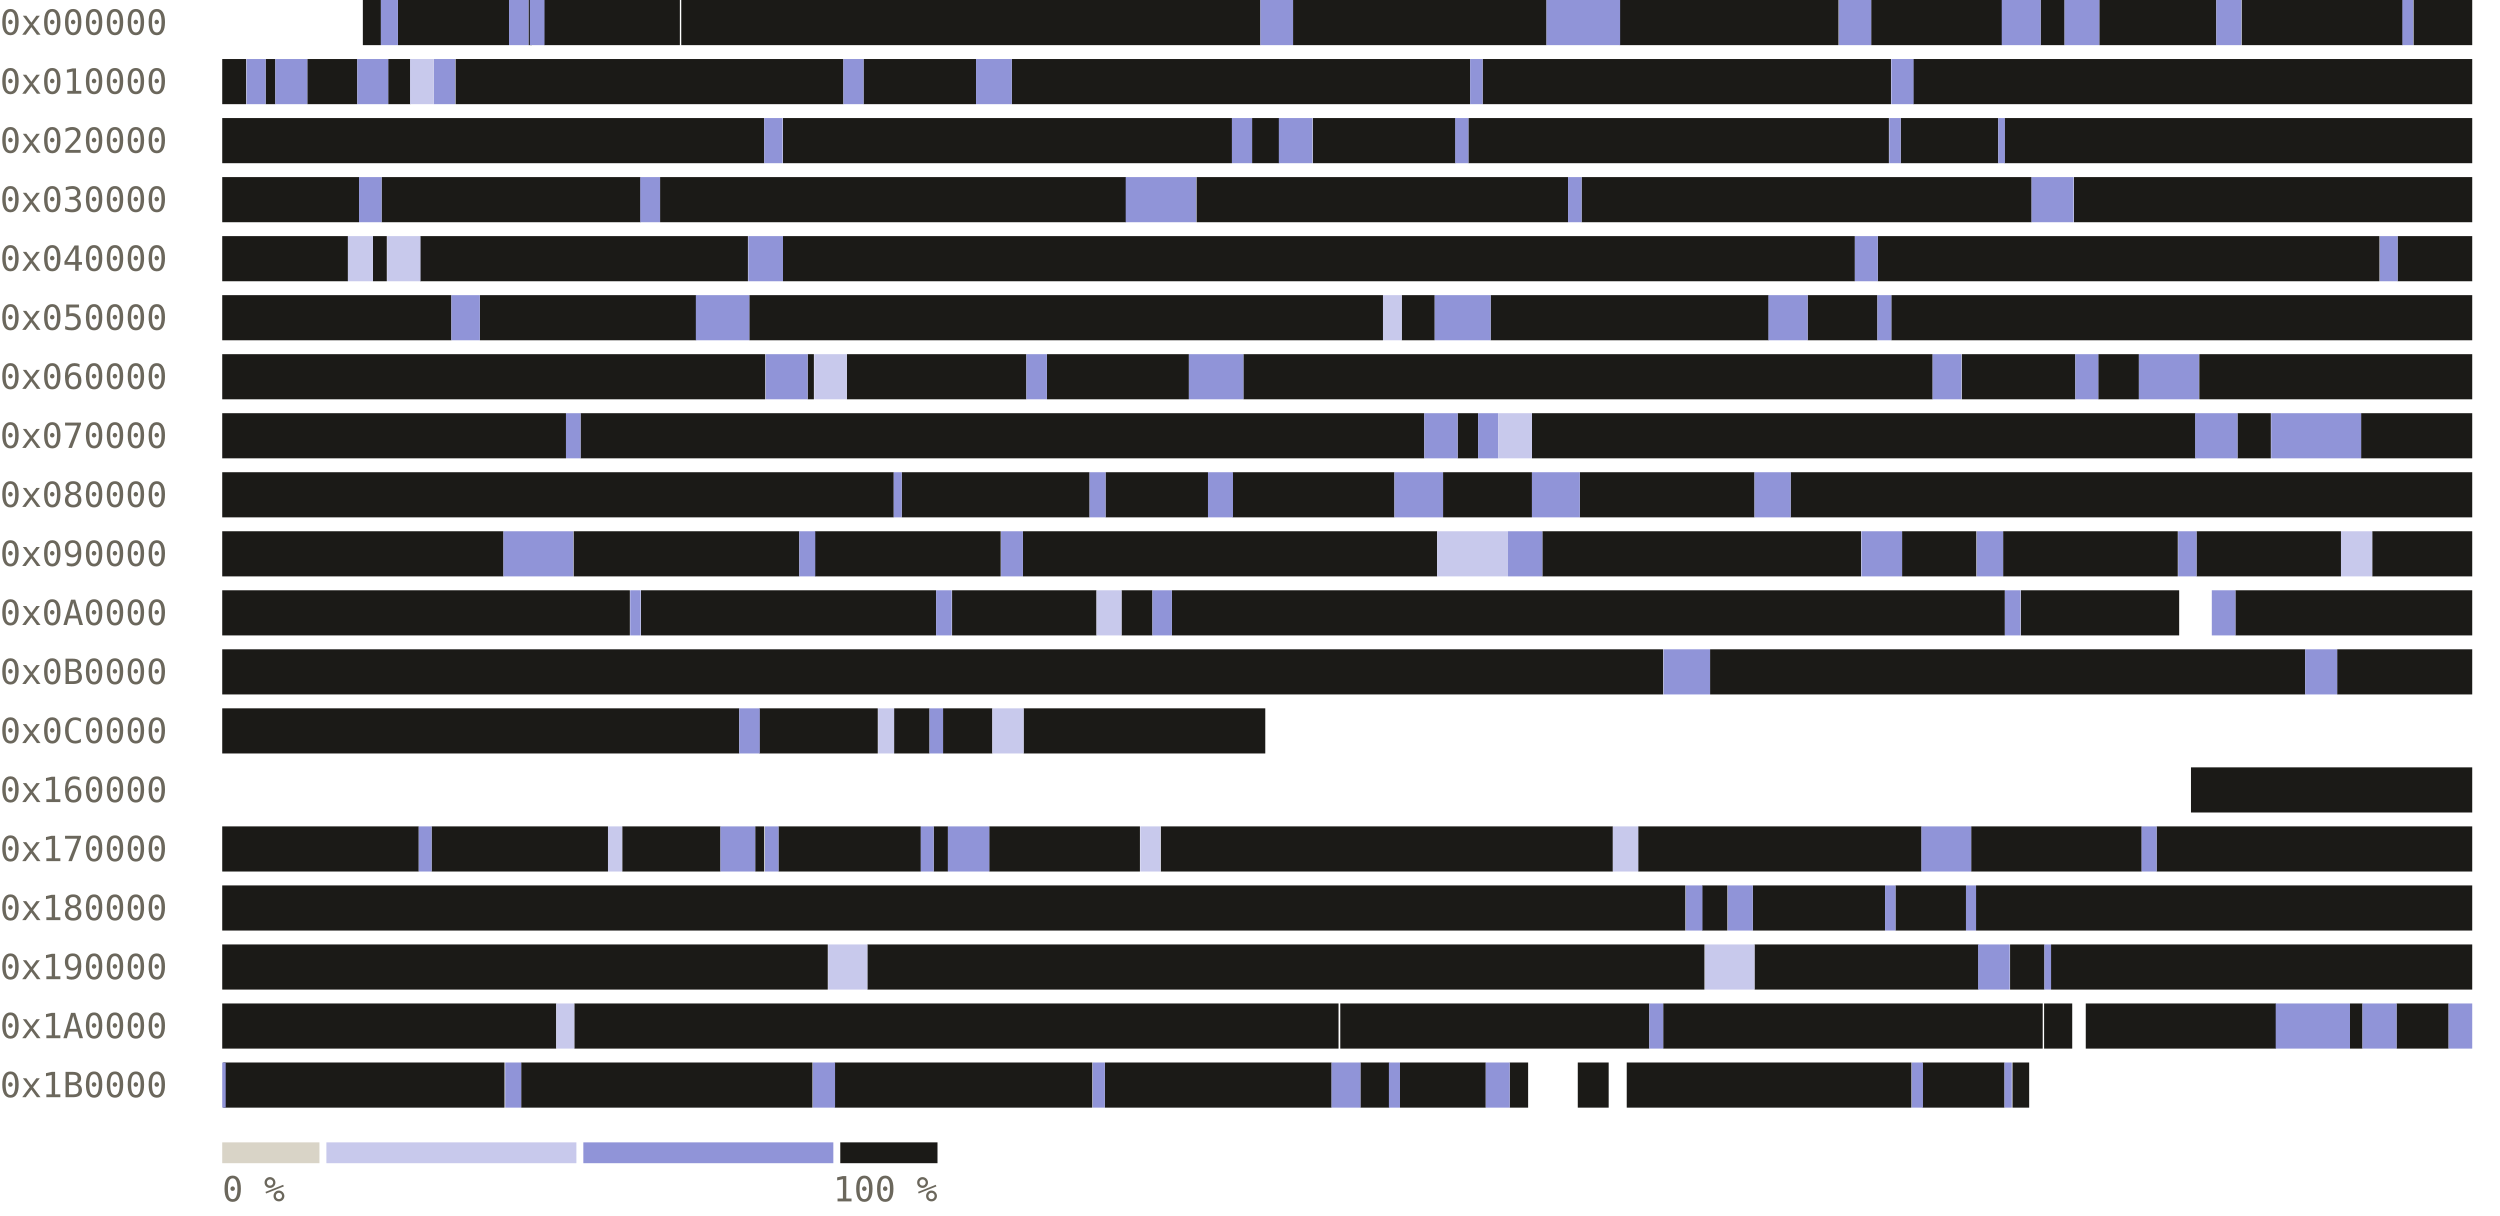
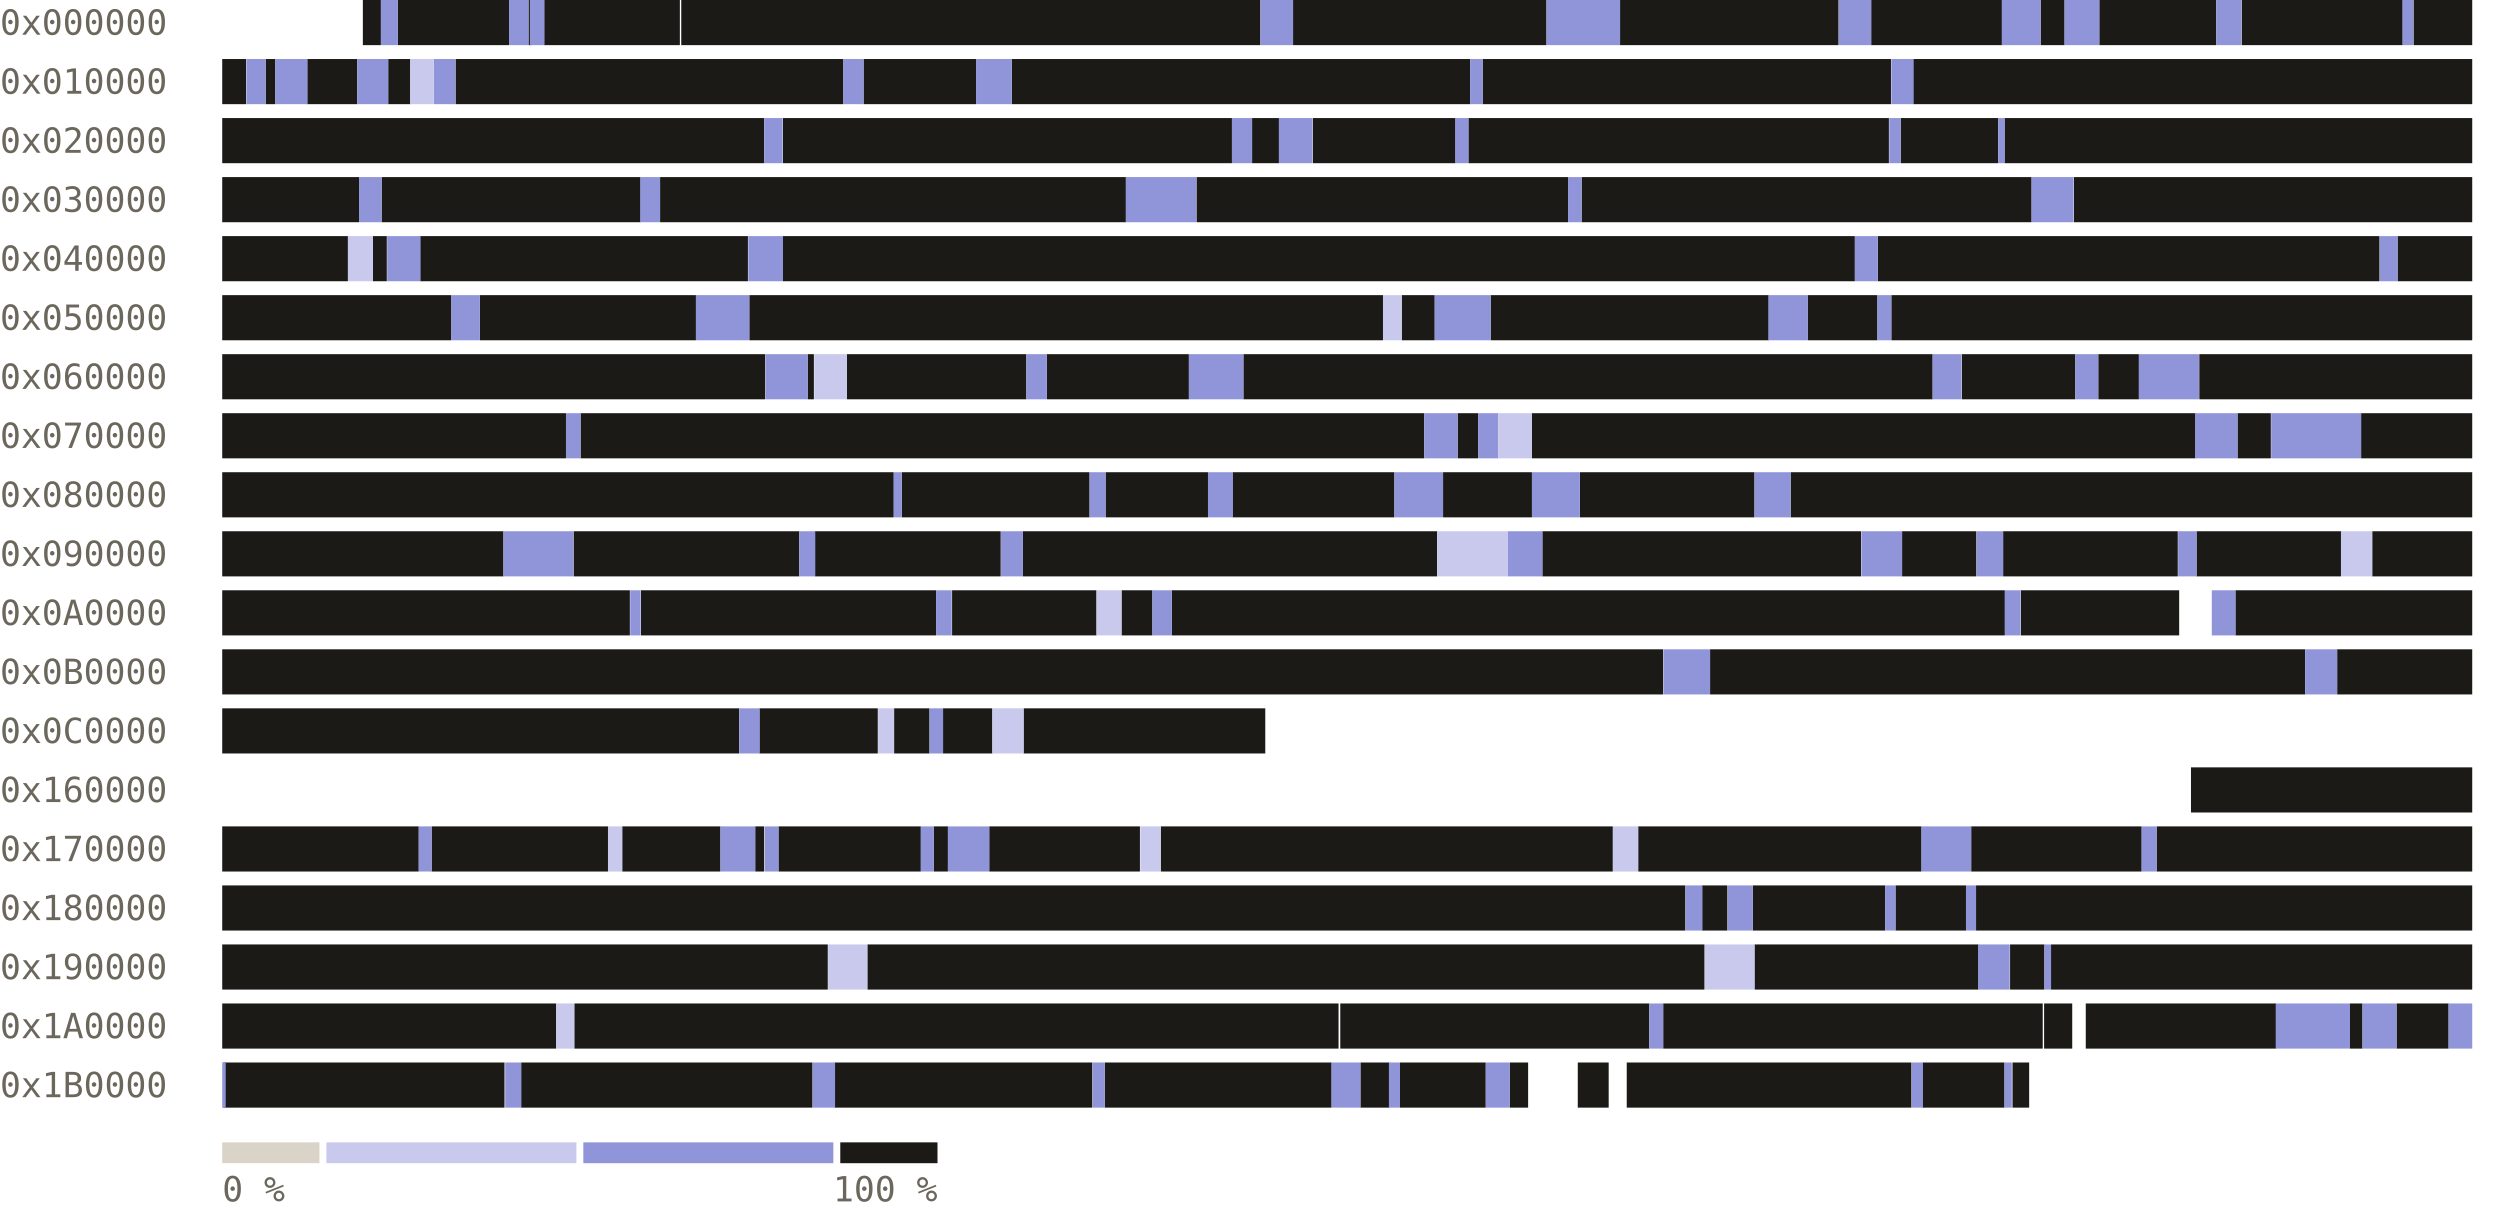
<svg xmlns="http://www.w3.org/2000/svg" viewBox="0 0 720 350" width="720" height="350">
  <style>text{font:10px monospace;fill:#6b675c}.q0{fill:#d9d4c7}.q1{fill:#e3e2f2}.q2{fill:#d6d6ef}.q3{fill:#c8c9ec}.q4{fill:#babce8}.q5{fill:#acafe4}.q6{fill:#9ea2df}.q7{fill:#9094d8}.q8{fill:#8186cf}.q9{fill:#7277c4}.q10{fill:#1b1a17}@media (prefers-color-scheme:dark){text{fill:#a8a293}.q0{fill:#4a463d}.q1{fill:#35375a}.q2{fill:#3c3f66}.q3{fill:#444772}.q4{fill:#4d517f}.q5{fill:#575b8c}.q6{fill:#62669a}.q7{fill:#6e72a8}.q8{fill:#7b7fb6}.q9{fill:#888cc4}.q10{fill:#d6d0bd}}</style>
  <text x="0" y="10">0x000000</text>
  <text x="0" y="27">0x010000</text>
  <text x="0" y="44">0x020000</text>
  <text x="0" y="61">0x030000</text>
  <text x="0" y="78">0x040000</text>
  <text x="0" y="95">0x050000</text>
  <text x="0" y="112">0x060000</text>
  <text x="0" y="129">0x070000</text>
  <text x="0" y="146">0x080000</text>
  <text x="0" y="163">0x090000</text>
  <text x="0" y="180">0x0A0000</text>
  <text x="0" y="197">0x0B0000</text>
  <text x="0" y="214">0x0C0000</text>
  <text x="0" y="231">0x160000</text>
  <text x="0" y="248">0x170000</text>
  <text x="0" y="265">0x180000</text>
  <text x="0" y="282">0x190000</text>
  <text x="0" y="299">0x1A0000</text>
  <text x="0" y="316">0x1B0000</text>
  <path class="q10" d="M104.5 0h5.2v13h-5.2zM114.6 0h32v13h-32zM152.2 0h1v13h-1zM156.7 0h39.1v13h-39.1zM196.2 0h166.8v13h-166.8zM372.4 0h73v13h-73zM466.5 0h63v13h-63zM538.9 0h37.7v13h-37.7zM587.7 0h6.9v13h-6.9zM604.6 0h33.7v13h-33.7zM645.6 0h46.4v13h-46.4zM695.1 0h16.9v13h-16.9zM64 17h6.9v13h-6.9zM76.5 17h2.8v13h-2.8zM88.5 17h14.4v13h-14.4zM111.8 17h6.4v13h-6.4zM131.2 17h111.7v13h-111.7zM248.7 17h32.4v13h-32.4zM291.4 17h132v13h-132zM427 17h117.6v13h-117.6zM551 17h161v13h-161zM64 34h156.1v13h-156.1zM225.5 34h129.3v13h-129.3zM360.6 34h7.8v13h-7.8zM378.1 34h41.1v13h-41.1zM422.9 34h121.1v13h-121.1zM547.4 34h28.1v13h-28.1zM577.3 34h134.7v13h-134.7zM64 51h39.4v13h-39.4zM109.9 51h74.6v13h-74.6zM190.1 51h134.2v13h-134.2zM344.6 51h107v13h-107zM455.5 51h129.6v13h-129.6zM597.3 51h114.7v13h-114.7zM64 68h36.2v13h-36.2zM107.4 68h4v13h-4zM121 68h94.4v13h-94.4zM225.5 68h308.7v13h-308.7zM540.8 68h144.5v13h-144.5zM690.5 68h21.5v13h-21.5zM64 85h66v13h-66zM138.2 85h62.3v13h-62.3zM215.8 85h182.5v13h-182.5zM403.7 85h9.5v13h-9.5zM429.3 85h80.1v13h-80.1zM520.6 85h20.1v13h-20.1zM544.7 85h167.3v13h-167.3zM64 102h156.4v13h-156.4zM232.6 102h1.8v13h-1.8zM243.9 102h51.7v13h-51.7zM301.5 102h40.9v13h-40.9zM358.1 102h198.5v13h-198.5zM565 102h32.7v13h-32.7zM604.3 102h11.7v13h-11.7zM633.4 102h78.6v13h-78.6zM64 119h99v13h-99zM167.2 119h243v13h-243zM419.8 119h5.9v13h-5.9zM441.2 119h191.1v13h-191.1zM644.4 119h9.6v13h-9.6zM680 119h32v13h-32zM64 136h193.4v13h-193.4zM259.7 136h54.1v13h-54.1zM318.4 136h29.5v13h-29.5zM355 136h46.6v13h-46.6zM415.6 136h25.6v13h-25.6zM455 136h50.3v13h-50.3zM515.7 136h196.3v13h-196.3zM64 153h81v13h-81zM165.2 153h65v13h-65zM234.7 153h53.5v13h-53.5zM294.6 153h119.3v13h-119.3zM444.2 153h91.8v13h-91.8zM547.8 153h21.4v13h-21.4zM576.9 153h50.3v13h-50.3zM632.6 153h41.6v13h-41.6zM683.2 153h28.8v13h-28.8zM64 170h117.4v13h-117.4zM184.6 170h85v13h-85zM274.2 170h41.6v13h-41.6zM323 170h8.9v13h-8.9zM337.5 170h239.9v13h-239.9zM582 170h45.6v13h-45.6zM643.8 170h68.2v13h-68.2zM64 187h415v13h-415zM492.5 187h171.4v13h-171.4zM673.1 187h38.9v13h-38.9zM64 204h148.9v13h-148.9zM218.7 204h34.1v13h-34.1zM257.5 204h10.2v13h-10.2zM271.6 204h14.2v13h-14.2zM294.8 204h69.6v13h-69.6zM631 221h81v13h-81zM64 238h56.6v13h-56.6zM124.3 238h50.8v13h-50.8zM179.2 238h28.3v13h-28.3zM217.5 238h2.6v13h-2.6zM224.2 238h41v13h-41zM268.9 238h4.1v13h-4.1zM284.9 238h43.4v13h-43.4zM334.3 238h130.2v13h-130.2zM471.8 238h81.6v13h-81.6zM567.7 238h49.1v13h-49.1zM621.1 238h90.9v13h-90.9zM64 255h421.4v13h-421.4zM490.2 255h7.3v13h-7.3zM504.8 255h38.1v13h-38.1zM545.9 255h20.3v13h-20.3zM569.1 255h142.9v13h-142.9zM64 272h174.4v13h-174.4zM249.8 272h241.1v13h-241.1zM505.3 272h64.5v13h-64.5zM578.9 272h9.9v13h-9.9zM590.7 272h121.3v13h-121.3zM64 289h96.2v13h-96.2zM165.4 289h220.1v13h-220.1zM386 289h89v13h-89zM479 289h109.3v13h-109.3zM588.7 289h8.1v13h-8.1zM600.7 289h54.8v13h-54.8zM676.8 289h3.6v13h-3.6zM690.2 289h15v13h-15zM64.3 306h81v13h-81zM150.1 306h83.9v13h-83.9zM240.4 306h74.2v13h-74.2zM318.2 306h65.3v13h-65.3zM391.8 306h8.3v13h-8.3zM403.2 306h24.7v13h-24.7zM434.8 306h5.3v13h-5.3zM454.4 306h8.9v13h-8.9zM468.5 306h82v13h-82zM553.7 306h23.6v13h-23.6zM579.6 306h4.8v13h-4.8z" />
-   <path class="q7" d="M109.7 0h4.9v13h-4.9zM146.6 0h5.6v13h-5.6zM152.6 0h4.2v13h-4.2zM363 0h9.4v13h-9.4zM445.4 0h21.2v13h-21.2zM529.6 0h9.3v13h-9.3zM576.5 0h11.2v13h-11.2zM594.6 0h10v13h-10zM638.3 0h7.2v13h-7.2zM691.9 0h3.1v13h-3.1zM71 17h5.5v13h-5.5zM79.3 17h9.2v13h-9.2zM102.9 17h8.9v13h-8.9zM124.9 17h6.2v13h-6.2zM242.9 17h5.8v13h-5.8zM281.1 17h10.3v13h-10.3zM423.4 17h3.6v13h-3.6zM544.7 17h6.4v13h-6.4zM220.1 34h5.3v13h-5.3zM354.8 34h5.8v13h-5.8zM368.3 34h9.7v13h-9.7zM419.1 34h3.8v13h-3.8zM544.1 34h3.3v13h-3.3zM575.5 34h1.9v13h-1.9zM103.4 51h6.5v13h-6.5zM184.4 51h5.7v13h-5.7zM324.2 51h20.3v13h-20.3zM451.6 51h3.9v13h-3.9zM585.1 51h12.1v13h-12.1zM215.5 68h10v13h-10zM534.2 68h6.6v13h-6.6zM685.4 68h5.1v13h-5.1zM130 85h8.2v13h-8.2zM200.4 85h15.4v13h-15.4zM413.2 85h16.1v13h-16.1zM509.3 85h11.3v13h-11.3zM540.7 85h4v13h-4zM220.5 102h12.1v13h-12.1zM295.6 102h5.9v13h-5.9zM342.4 102h15.7v13h-15.7zM556.6 102h8.3v13h-8.3zM597.7 102h6.6v13h-6.6zM616 102h17.3v13h-17.3zM163 119h4.2v13h-4.2zM410.2 119h9.6v13h-9.6zM425.7 119h5.8v13h-5.8zM632.2 119h12.2v13h-12.2zM654.1 119h25.9v13h-25.9zM257.4 136h2.3v13h-2.3zM313.8 136h4.6v13h-4.6zM347.9 136h7.2v13h-7.2zM401.6 136h14v13h-14zM441.2 136h13.8v13h-13.8zM505.3 136h10.4v13h-10.4zM145 153h20.1v13h-20.1zM230.2 153h4.6v13h-4.6zM288.3 153h6.3v13h-6.3zM434.3 153h9.9v13h-9.9zM536.1 153h11.7v13h-11.7zM569.3 153h7.6v13h-7.6zM627.3 153h5.3v13h-5.3zM181.5 170h3v13h-3zM269.6 170h4.5v13h-4.5zM331.9 170h5.6v13h-5.6zM577.4 170h4.5v13h-4.5zM637 170h6.8v13h-6.8zM479.1 187h13.4v13h-13.4zM663.9 187h9.2v13h-9.2zM212.9 204h5.9v13h-5.9zM267.7 204h3.9v13h-3.9zM120.6 238h3.7v13h-3.7zM207.5 238h10v13h-10zM220.3 238h3.9v13h-3.9zM265.2 238h3.7v13h-3.7zM273 238h11.9v13h-11.9zM553.4 238h14.3v13h-14.3zM616.8 238h4.3v13h-4.3zM485.5 255h4.8v13h-4.8zM497.6 255h7.2v13h-7.2zM542.9 255h3v13h-3zM566.2 255h2.9v13h-2.9zM569.7 272h9.1v13h-9.1zM588.8 272h1.9v13h-1.9zM475 289h4v13h-4zM655.4 289h21.4v13h-21.4zM680.4 289h9.8v13h-9.8zM705.2 289h6.8v13h-6.8zM64 306h1v13h-1zM145.5 306h4.6v13h-4.6zM234.1 306h6.4v13h-6.4zM314.7 306h3.5v13h-3.5zM383.5 306h8.3v13h-8.3zM400 306h3.2v13h-3.2zM427.9 306h6.9v13h-6.9zM550.6 306h3.2v13h-3.2zM577.3 306h2.1v13h-2.1z" />
-   <path class="q3" d="M118.1 17h6.8v13h-6.8zM100.2 68h7.2v13h-7.2zM111.5 68h9.6v13h-9.6zM398.3 85h5.4v13h-5.4zM234.5 102h9.4v13h-9.4zM431.5 119h9.7v13h-9.7zM413.9 153h20.4v13h-20.4zM674.2 153h9v13h-9zM315.8 170h7.2v13h-7.2zM252.9 204h4.6v13h-4.6zM285.8 204h9v13h-9zM175.1 238h4.1v13h-4.1zM328.4 238h5.8v13h-5.8zM464.5 238h7.3v13h-7.3zM238.5 272h11.3v13h-11.3zM491 272h14.3v13h-14.3zM160.2 289h5.2v13h-5.2z" />
+   <path class="q7" d="M109.7 0h4.9v13h-4.9zM146.6 0h5.6v13h-5.6zM152.6 0h4.2v13h-4.2zM363 0h9.4v13h-9.4zM445.4 0h21.2v13h-21.2zM529.6 0h9.3v13h-9.3zM576.5 0h11.2v13h-11.2zM594.6 0h10v13h-10zM638.3 0h7.2v13h-7.2zM691.9 0h3.1v13h-3.1zM71 17h5.5v13h-5.5zM79.3 17h9.2v13h-9.2zM102.9 17h8.9v13h-8.9zM124.9 17h6.2v13h-6.2zM242.9 17h5.8v13h-5.8zM281.1 17h10.3v13h-10.3zM423.4 17h3.6v13h-3.6zM544.7 17h6.4v13h-6.4zM220.1 34h5.3v13h-5.3zM354.8 34h5.8v13h-5.8zM368.3 34h9.7v13h-9.7zM419.1 34h3.8v13h-3.8zM544.1 34h3.3v13h-3.3zM575.5 34h1.9v13h-1.9zM103.4 51h6.5v13h-6.5zM184.4 51h5.7v13h-5.7zM324.2 51h20.3v13h-20.3zM451.6 51h3.9v13h-3.9zM585.1 51h12.1v13h-12.1zM111.5 68h9.6v13h-9.6zM215.5 68h10v13h-10zM534.2 68h6.6v13h-6.6zM685.4 68h5.1v13h-5.1zM130 85h8.2v13h-8.2zM200.4 85h15.4v13h-15.4zM413.2 85h16.1v13h-16.1zM509.3 85h11.3v13h-11.3zM540.7 85h4v13h-4zM220.5 102h12.1v13h-12.1zM295.6 102h5.9v13h-5.9zM342.4 102h15.7v13h-15.7zM556.6 102h8.3v13h-8.3zM597.7 102h6.6v13h-6.6zM616 102h17.3v13h-17.3zM163 119h4.2v13h-4.2zM410.2 119h9.6v13h-9.6zM425.7 119h5.8v13h-5.8zM632.2 119h12.2v13h-12.2zM654.1 119h25.9v13h-25.9zM257.4 136h2.3v13h-2.3zM313.8 136h4.6v13h-4.6zM347.9 136h7.2v13h-7.2zM401.6 136h14v13h-14zM441.2 136h13.8v13h-13.8zM505.3 136h10.4v13h-10.4zM145 153h20.1v13h-20.1zM230.2 153h4.6v13h-4.6zM288.3 153h6.3v13h-6.3zM434.3 153h9.9v13h-9.9zM536.1 153h11.7v13h-11.7zM569.3 153h7.6v13h-7.6zM627.3 153h5.3v13h-5.3zM181.5 170h3v13h-3zM269.6 170h4.5v13h-4.5zM331.9 170h5.6v13h-5.6zM577.4 170h4.5v13h-4.5zM637 170h6.8v13h-6.8zM479.1 187h13.4v13h-13.4zM663.9 187h9.2v13h-9.2zM212.9 204h5.9v13h-5.9zM267.7 204h3.9v13h-3.9zM120.6 238h3.7v13h-3.7zM207.5 238h10v13h-10zM220.3 238h3.9v13h-3.9zM265.2 238h3.7v13h-3.7zM273 238h11.9v13h-11.9zM553.4 238h14.3v13h-14.3zM616.8 238h4.3v13h-4.3zM485.5 255h4.8v13h-4.8zM497.6 255h7.2v13h-7.2zM542.9 255h3v13h-3zM566.2 255h2.9v13h-2.9zM569.7 272h9.1v13h-9.1zM588.8 272h1.9v13h-1.9zM475 289h4v13h-4zM655.4 289h21.4v13h-21.4zM680.4 289h9.8v13h-9.8zM705.2 289h6.8v13h-6.8zM64 306h1v13h-1zM145.5 306h4.6v13h-4.6zM234.1 306h6.4v13h-6.4zM314.7 306h3.5v13h-3.5zM383.5 306h8.3v13h-8.3zM400 306h3.2v13h-3.2zM427.9 306h6.9v13h-6.9zM550.6 306h3.2v13h-3.2zM577.3 306h2.1v13h-2.1z" />
+   <path class="q3" d="M118.1 17h6.8v13h-6.8zM100.2 68h7.2v13h-7.2zM398.3 85h5.4v13h-5.4zM234.5 102h9.4v13h-9.4zM431.5 119h9.7v13h-9.7zM413.9 153h20.4v13h-20.4zM674.2 153h9v13h-9zM315.8 170h7.2v13h-7.2zM252.9 204h4.6v13h-4.6zM285.8 204h9v13h-9zM175.1 238h4.1v13h-4.1zM328.4 238h5.8v13h-5.8zM464.5 238h7.3v13h-7.3zM238.5 272h11.3v13h-11.3zM491 272h14.3v13h-14.3zM160.2 289h5.2v13h-5.2z" />
  <rect class="q0" x="64" y="329" width="28" height="6" />
  <rect class="q3" x="94" y="329" width="72" height="6" />
  <rect class="q7" x="168" y="329" width="72" height="6" />
  <rect class="q10" x="242" y="329" width="28" height="6" />
  <text x="64" y="346">0 %</text>
  <text x="270" y="346" text-anchor="end">100 %</text>
</svg>
